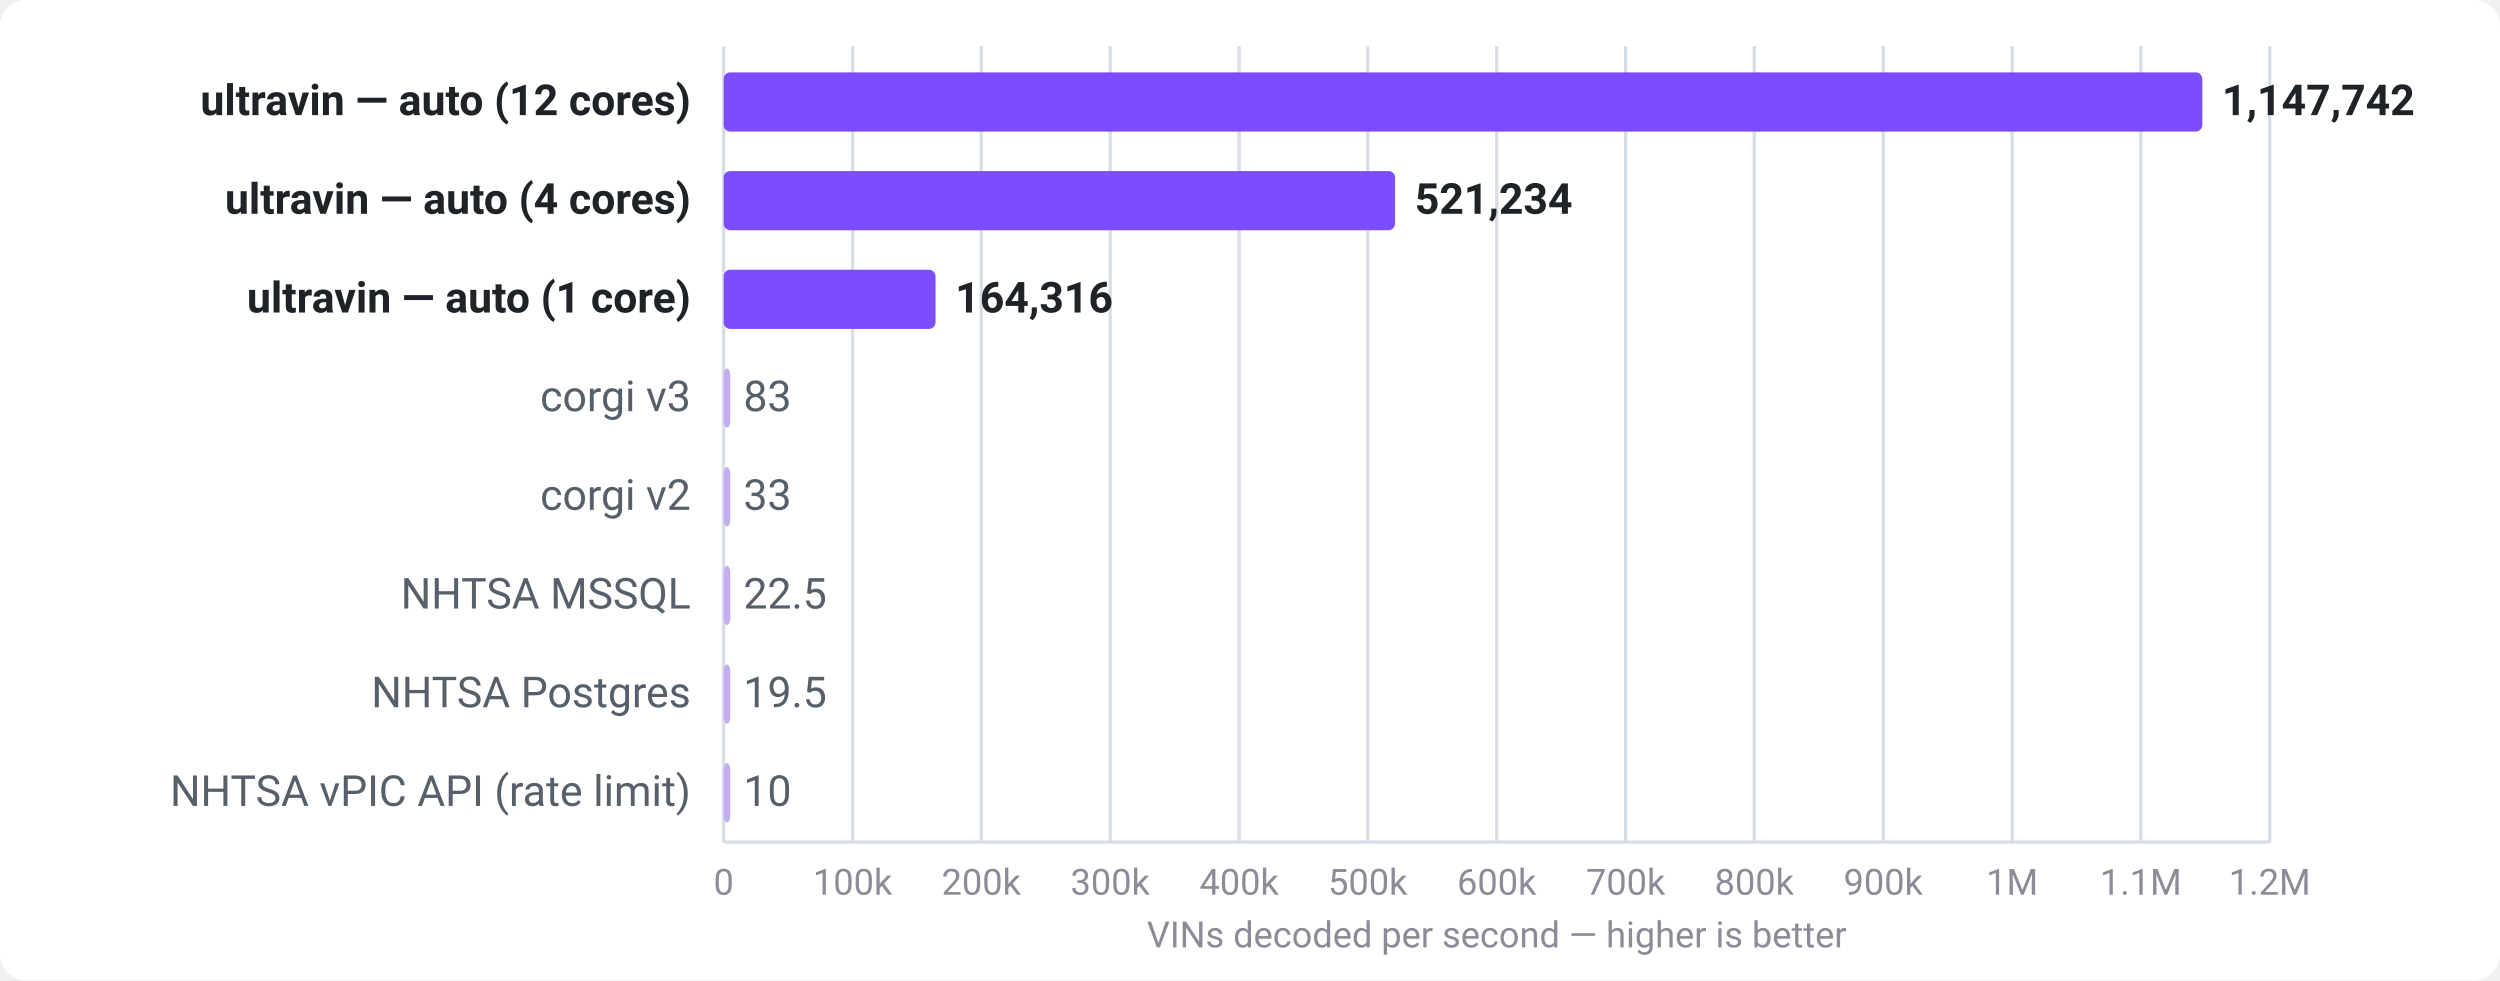
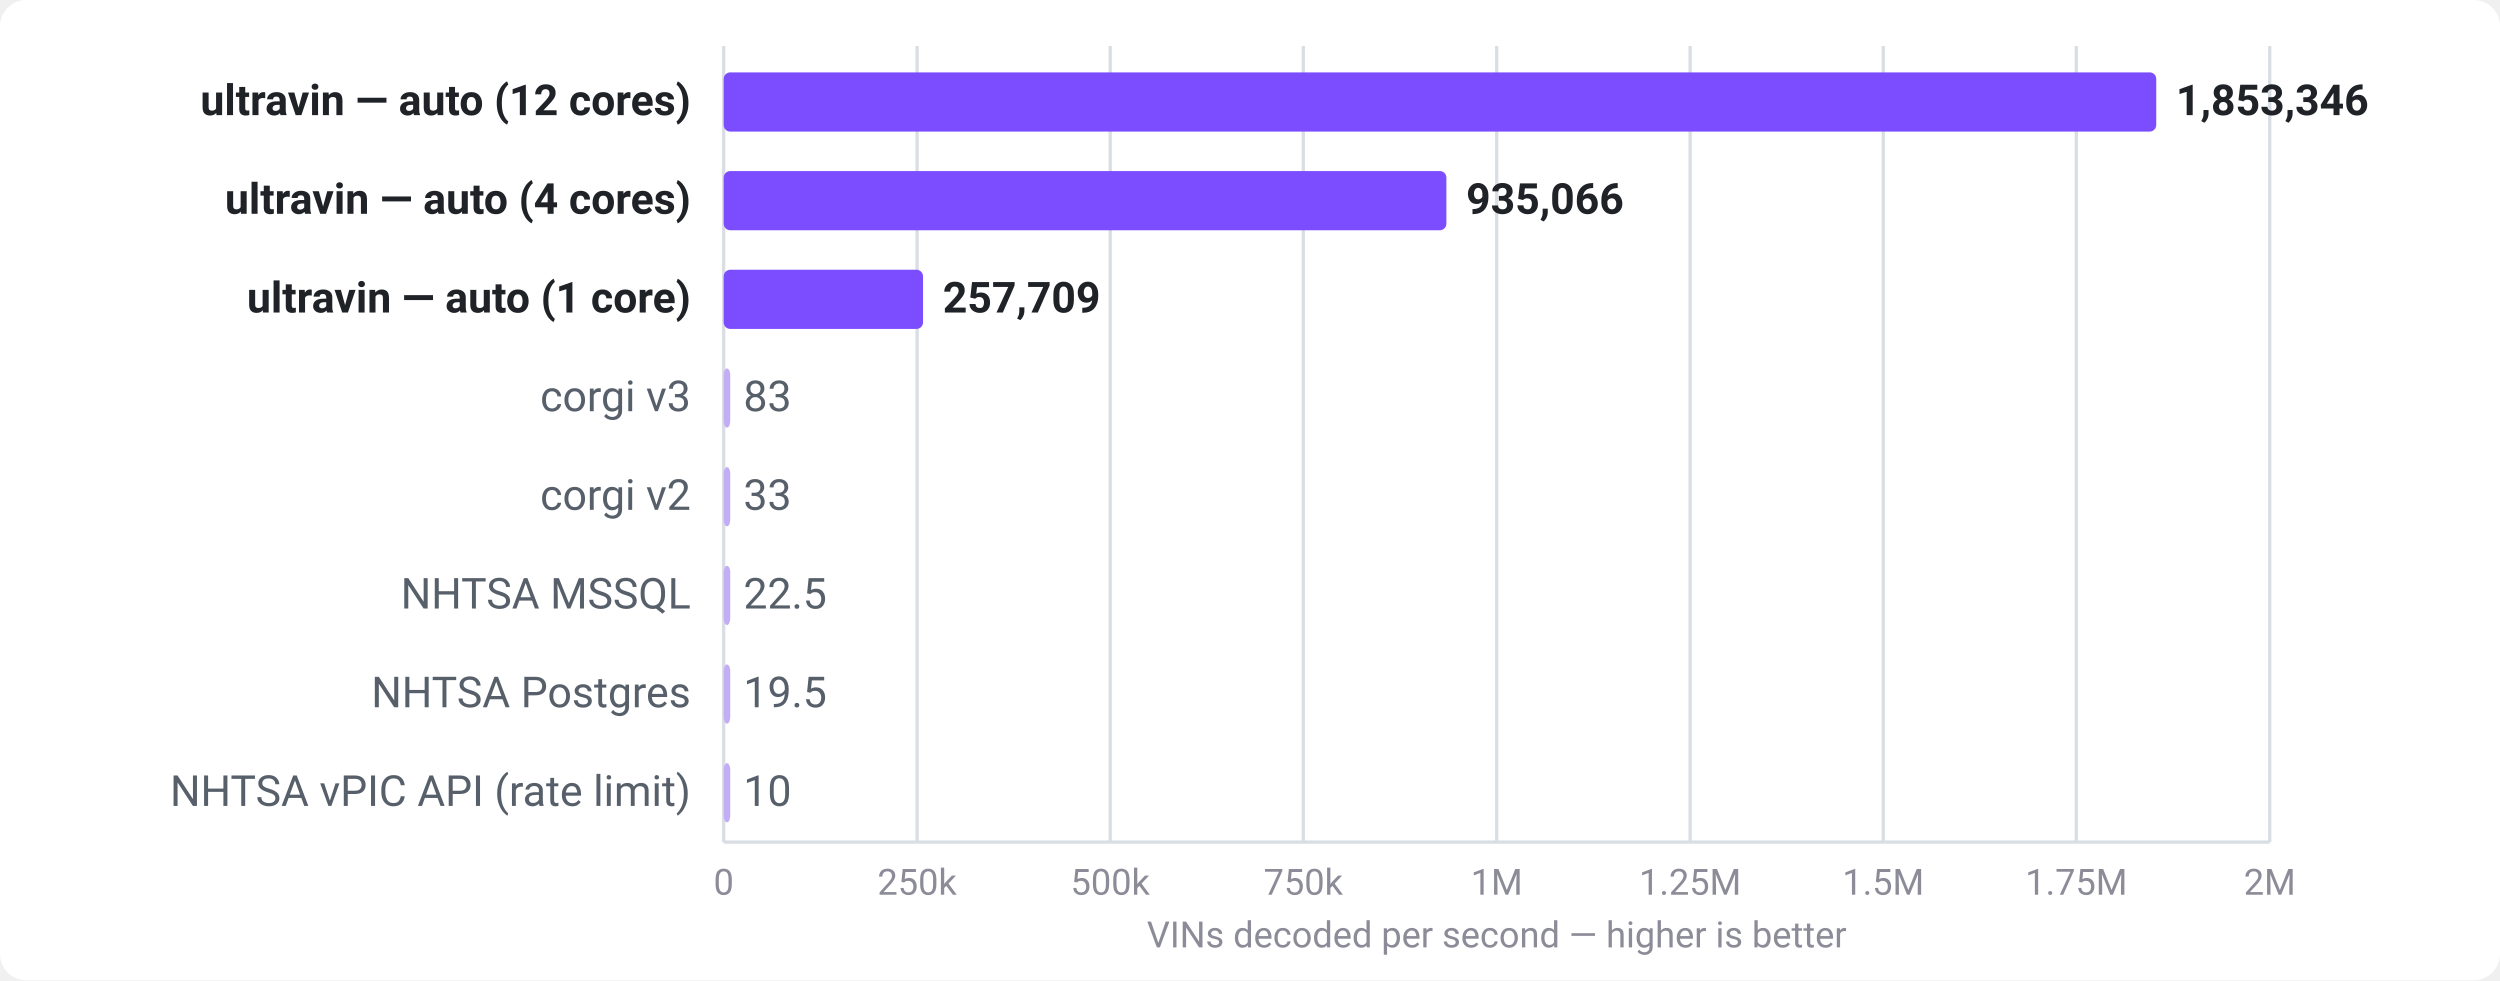
<svg xmlns="http://www.w3.org/2000/svg" viewBox="0 0 760 298" font-family="-apple-system, BlinkMacSystemFont, 'Segoe UI', Roboto, Helvetica, Arial, sans-serif">
  <style>.background{fill:#ffffff}.label{fill:#57606a;font-size:13px}.value{fill:#57606a;font-size:13px}.strong{fill:#1f2328;font-weight:700}.axis{fill:#8c8c98;font-size:11px}.grid{stroke:#d8dee4;stroke-width:1}.bar{fill:#c3aef5}.bar-hi{fill:#7c4dff}@media(prefers-color-scheme:dark){.background{fill:#0d1117}.label,.value{fill:#9198a1}.strong{fill:#f0f6fc}.axis{fill:#7d8590}.grid{stroke:#30363d}.bar{fill:#6b5bb0}.bar-hi{fill:#a786ff}}</style>
  <rect class="background" width="760" height="298" rx="8" />
  <line class="grid" x1="220.0" y1="14" x2="220.0" y2="256" />
-   <line class="grid" x1="259.2" y1="14" x2="259.2" y2="256" />
-   <line class="grid" x1="298.3" y1="14" x2="298.3" y2="256" />
+   <line class="grid" x1="278.8" y1="14" x2="278.8" y2="256" />
  <line class="grid" x1="337.5" y1="14" x2="337.5" y2="256" />
-   <line class="grid" x1="376.7" y1="14" x2="376.7" y2="256" />
-   <line class="grid" x1="415.8" y1="14" x2="415.8" y2="256" />
+   <line class="grid" x1="396.2" y1="14" x2="396.2" y2="256" />
  <line class="grid" x1="455.0" y1="14" x2="455.0" y2="256" />
-   <line class="grid" x1="494.2" y1="14" x2="494.2" y2="256" />
-   <line class="grid" x1="533.3" y1="14" x2="533.3" y2="256" />
+   <line class="grid" x1="513.8" y1="14" x2="513.8" y2="256" />
  <line class="grid" x1="572.5" y1="14" x2="572.5" y2="256" />
-   <line class="grid" x1="611.7" y1="14" x2="611.7" y2="256" />
-   <line class="grid" x1="650.8" y1="14" x2="650.8" y2="256" />
+   <line class="grid" x1="631.2" y1="14" x2="631.2" y2="256" />
  <line class="grid" x1="690.0" y1="14" x2="690.0" y2="256" />
  <text class="label strong" x="210" y="35.0" text-anchor="end">ultravin — auto (12 cores)</text>
-   <rect class="bar-hi" x="220" y="22.0" width="449.5" height="18" rx="2" />
-   <text class="value strong" x="675.5" y="35.0">1,147,742</text>
+   <rect class="bar-hi" x="220" y="22.0" width="435.5" height="18" rx="2" />
+   <text class="value strong" x="661.5" y="35.0">1,853,346</text>
  <text class="label strong" x="210" y="65.0" text-anchor="end">ultravin — auto (4 cores)</text>
-   <rect class="bar-hi" x="220" y="52.0" width="204.1" height="18" rx="2" />
-   <text class="value strong" x="430.1" y="65.0">521,234</text>
+   <rect class="bar-hi" x="220" y="52.0" width="219.7" height="18" rx="2" />
+   <text class="value strong" x="445.7" y="65.0">935,066</text>
  <text class="label strong" x="210" y="95.0" text-anchor="end">ultravin — auto (1 core)</text>
-   <rect class="bar-hi" x="220" y="82.0" width="64.4" height="18" rx="2" />
-   <text class="value strong" x="290.4" y="95.0">164,316</text>
+   <rect class="bar-hi" x="220" y="82.0" width="60.6" height="18" rx="2" />
+   <text class="value strong" x="286.6" y="95.0">257,709</text>
  <text class="label" x="210" y="125.0" text-anchor="end">corgi v3</text>
  <rect class="bar" x="220" y="112.0" width="2.0" height="18" rx="2" />
  <text class="value" x="226.0" y="125.0">83</text>
  <text class="label" x="210" y="155.0" text-anchor="end">corgi v2</text>
  <rect class="bar" x="220" y="142.0" width="2.0" height="18" rx="2" />
  <text class="value" x="226.0" y="155.0">33</text>
  <text class="label" x="210" y="185.0" text-anchor="end">NHTSA MSSQL</text>
  <rect class="bar" x="220" y="172.0" width="2.0" height="18" rx="2" />
  <text class="value" x="226.0" y="185.0">22.5</text>
  <text class="label" x="210" y="215.0" text-anchor="end">NHTSA Postgres</text>
  <rect class="bar" x="220" y="202.0" width="2.0" height="18" rx="2" />
  <text class="value" x="226.0" y="215.0">19.5</text>
  <text class="label" x="210" y="245.0" text-anchor="end">NHTSA vPIC API (rate limit)</text>
  <rect class="bar" x="220" y="232.0" width="2.0" height="18" rx="2" />
  <text class="value" x="226.0" y="245.0">10</text>
  <line class="grid" x1="220" y1="256" x2="690" y2="256" />
  <text class="axis" x="220.0" y="272" text-anchor="middle">0</text>
-   <text class="axis" x="259.2" y="272" text-anchor="middle">100k</text>
-   <text class="axis" x="298.3" y="272" text-anchor="middle">200k</text>
-   <text class="axis" x="337.5" y="272" text-anchor="middle">300k</text>
-   <text class="axis" x="376.7" y="272" text-anchor="middle">400k</text>
-   <text class="axis" x="415.8" y="272" text-anchor="middle">500k</text>
-   <text class="axis" x="455.0" y="272" text-anchor="middle">600k</text>
-   <text class="axis" x="494.2" y="272" text-anchor="middle">700k</text>
-   <text class="axis" x="533.3" y="272" text-anchor="middle">800k</text>
-   <text class="axis" x="572.5" y="272" text-anchor="middle">900k</text>
-   <text class="axis" x="611.7" y="272" text-anchor="middle">1M</text>
-   <text class="axis" x="650.8" y="272" text-anchor="middle">1.1M</text>
-   <text class="axis" x="690.0" y="272" text-anchor="middle">1.2M</text>
+   <text class="axis" x="278.8" y="272" text-anchor="middle">250k</text>
+   <text class="axis" x="337.5" y="272" text-anchor="middle">500k</text>
+   <text class="axis" x="396.2" y="272" text-anchor="middle">750k</text>
+   <text class="axis" x="455.0" y="272" text-anchor="middle">1M</text>
+   <text class="axis" x="513.8" y="272" text-anchor="middle">1.25M</text>
+   <text class="axis" x="572.5" y="272" text-anchor="middle">1.5M</text>
+   <text class="axis" x="631.2" y="272" text-anchor="middle">1.75M</text>
+   <text class="axis" x="690.0" y="272" text-anchor="middle">2M</text>
  <text class="axis" x="455.0" y="288" text-anchor="middle">VINs decoded per second — higher is better</text>
</svg>
